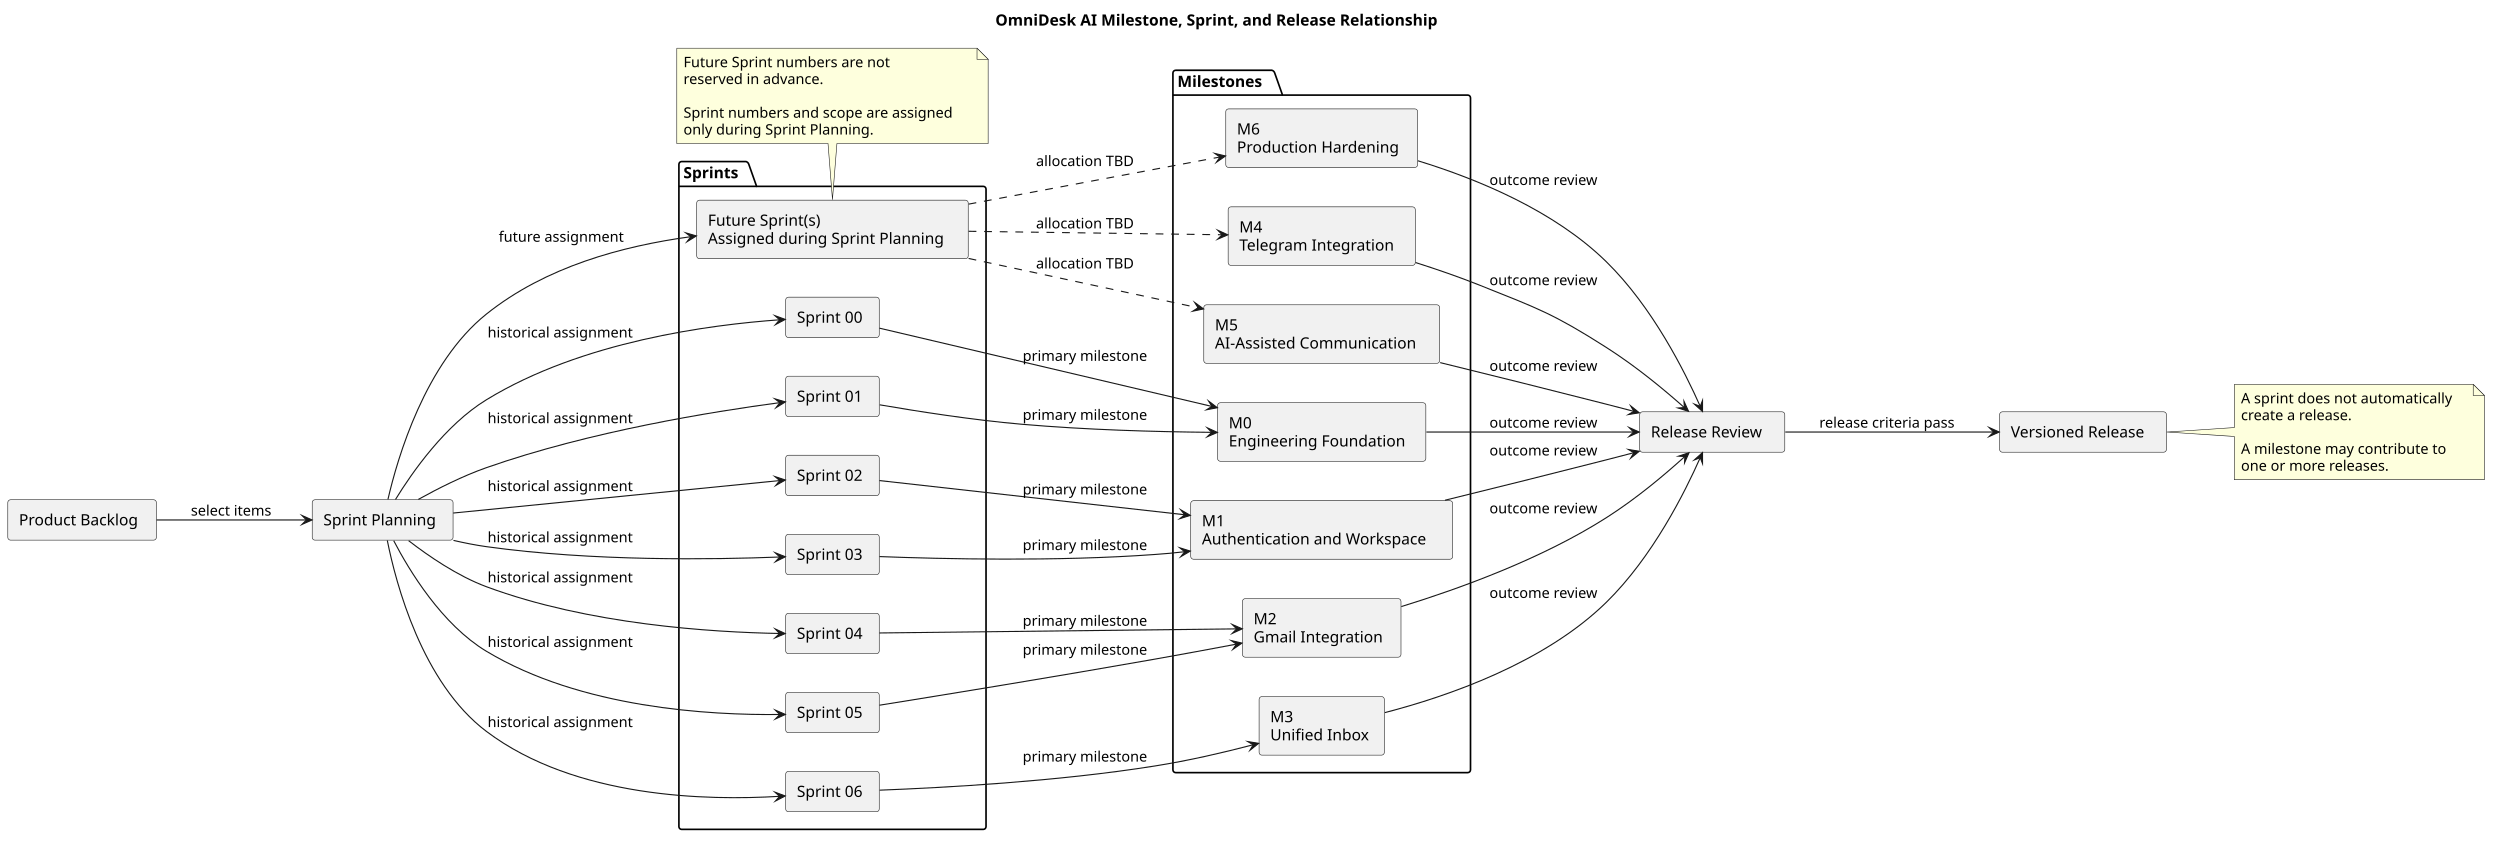
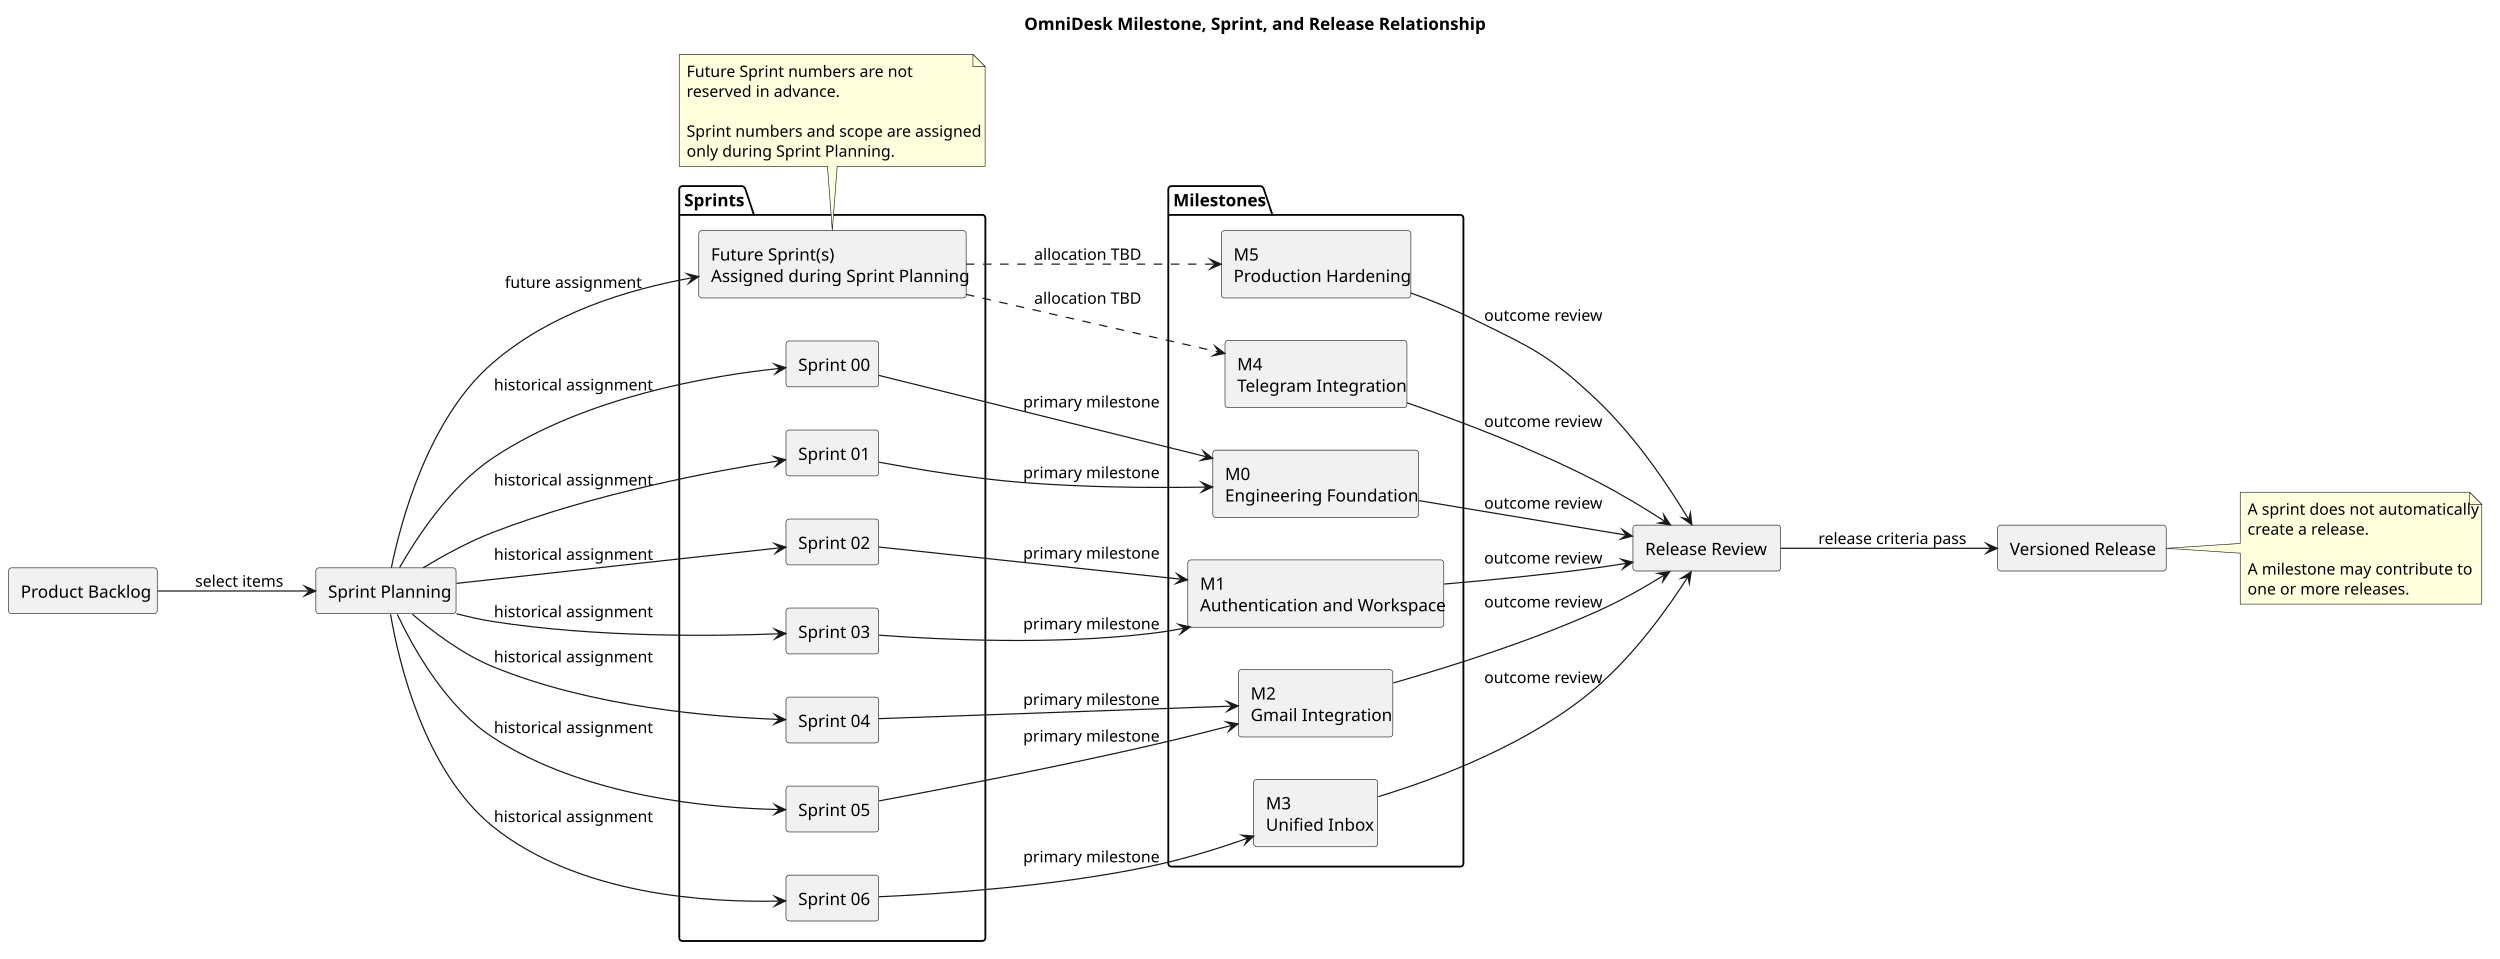
- <svg xmlns="http://www.w3.org/2000/svg" version="1.1" data-diagram-type="DESCRIPTION" style="width:2246px;height:760px;background:#FFFFFF;" width="2246px" height="760px" viewBox="0 0 2246 760" zoomAndPan="magnify" preserveAspectRatio="none" contentStyleType="text/css">
+ <svg xmlns="http://www.w3.org/2000/svg" version="1.1" data-diagram-type="DESCRIPTION" style="width:2050px;height:786px;background:#FFFFFF;" width="2050px" height="786px" viewBox="0 0 2050 786" zoomAndPan="magnify" preserveAspectRatio="none" contentStyleType="text/css">
  <defs />
  <g font-family="sans-serif" lengthAdjust="spacing">
    <g class="title" data-source-line="1">
-       <text x="894.204" y="22.995" fill="#000" font-size="14" textLength="451.534" font-weight="700">OmniDesk AI Milestone, Sprint, and Release Relationship</text>
+       <text x="839.863" y="24.533" fill="#000" font-size="14" textLength="363.31" font-weight="700">OmniDesk Milestone, Sprint, and Release Relationship</text>
    </g>
    <g class="cluster" data-qualified-name="Milestones" id="ent0003" data-source-line="9">
-       <path d="M1056.25,63.127 L1142.713,63.127 A3.75,3.75 0 0 1 1145.213,65.627 L1152.213,85.424 L1318.6,85.424 A2.5,2.5 0 0 1 1321.1,87.924 L1321.1,691.627 A2.5,2.5 0 0 1 1318.6,694.127 L1056.25,694.127 A2.5,2.5 0 0 1 1053.75,691.627 L1053.75,65.627 A2.5,2.5 0 0 1 1056.25,63.127" style="stroke:#000;stroke-width:1.5;" fill="none" />
-       <line x1="1053.75" y1="85.424" x2="1152.213" y2="85.424" style="stroke:#000;stroke-width:1.5;" />
-       <text x="1057.75" y="78.122" fill="#000" font-size="14" textLength="85.463" font-weight="700">Milestones</text>
-     </g>
-     <g class="cluster" data-qualified-name="Sprints" id="ent0011" data-source-line="19">
-       <path d="M612.43,145.127 L670.23,145.127 A3.75,3.75 0 0 1 672.73,147.627 L679.73,167.424 L883.35,167.424 A2.5,2.5 0 0 1 885.85,169.924 L885.85,742.627 A2.5,2.5 0 0 1 883.35,745.127 L612.43,745.127 A2.5,2.5 0 0 1 609.93,742.627 L609.93,147.627 A2.5,2.5 0 0 1 612.43,145.127" style="stroke:#000;stroke-width:1.5;" fill="none" />
-       <line x1="609.93" y1="167.424" x2="679.73" y2="167.424" style="stroke:#000;stroke-width:1.5;" />
-       <text x="613.93" y="160.122" fill="#000" font-size="14" textLength="56.8" font-weight="700">Sprints</text>
+       <path d="M960.5,152.609 L1033.852,152.609 A3.75,3.75 0 0 1 1036.352,155.109 L1043.352,176.219 L1197.5,176.219 A2.5,2.5 0 0 1 1200,178.719 L1200,708.109 A2.5,2.5 0 0 1 1197.5,710.609 L960.5,710.609 A2.5,2.5 0 0 1 958,708.109 L958,155.109 A2.5,2.5 0 0 1 960.5,152.609" style="stroke:#000;stroke-width:1.5;" fill="none" />
+       <line x1="958" y1="176.219" x2="1043.352" y2="176.219" style="stroke:#000;stroke-width:1.5;" />
+       <text x="962" y="169.143" fill="#000" font-size="14" textLength="72.352" font-weight="700">Milestones</text>
+     </g>
+     <g class="cluster" data-qualified-name="Sprints" id="ent0010" data-source-line="18">
+       <path d="M559.5,152.609 L608.728,152.609 A3.75,3.75 0 0 1 611.228,155.109 L618.228,176.219 L805.5,176.219 A2.5,2.5 0 0 1 808,178.719 L808,769.109 A2.5,2.5 0 0 1 805.5,771.609 L559.5,771.609 A2.5,2.5 0 0 1 557,769.109 L557,155.109 A2.5,2.5 0 0 1 559.5,152.609" style="stroke:#000;stroke-width:1.5;" fill="none" />
+       <line x1="557" y1="176.219" x2="618.228" y2="176.219" style="stroke:#000;stroke-width:1.5;" />
+       <text x="561" y="169.143" fill="#000" font-size="14" textLength="48.228" font-weight="700">Sprints</text>
    </g>
    <g class="entity" data-qualified-name="Milestones.M0" id="ent0004" data-source-line="10">
-       <rect x="1093.88" y="361.827" width="187.098" height="52.594" fill="#F1F1F1" style="stroke:#181818;stroke-width:0.5;" rx="2.5" ry="2.5" />
-       <text x="1103.88" y="384.822" fill="#000" font-size="14" textLength="20.986">M0</text>
-       <text x="1103.88" y="401.119" fill="#000" font-size="14" textLength="167.098">Engineering Foundation</text>
+       <rect x="994.5" y="369.109" width="168.668" height="55.219" fill="#F1F1F1" style="stroke:#181818;stroke-width:0.5;" rx="2.5" ry="2.5" />
+       <text x="1004.5" y="393.643" fill="#000" font-size="14" textLength="19.448">M0</text>
+       <text x="1004.5" y="411.252" fill="#000" font-size="14" textLength="148.668">Engineering Foundation</text>
    </g>
    <g class="entity" data-qualified-name="Milestones.M1" id="ent0005" data-source-line="11">
-       <rect x="1069.75" y="449.827" width="235.353" height="52.594" fill="#F1F1F1" style="stroke:#181818;stroke-width:0.5;" rx="2.5" ry="2.5" />
-       <text x="1079.75" y="472.822" fill="#000" font-size="14" textLength="20.986">M1</text>
-       <text x="1079.75" y="489.119" fill="#000" font-size="14" textLength="215.353">Authentication and Workspace</text>
+       <rect x="974" y="459.109" width="209.889" height="55.219" fill="#F1F1F1" style="stroke:#181818;stroke-width:0.5;" rx="2.5" ry="2.5" />
+       <text x="984" y="483.643" fill="#000" font-size="14" textLength="19.448">M1</text>
+       <text x="984" y="501.252" fill="#000" font-size="14" textLength="189.889">Authentication and Workspace</text>
    </g>
    <g class="entity" data-qualified-name="Milestones.M2" id="ent0006" data-source-line="12">
-       <rect x="1116.21" y="537.827" width="142.438" height="52.594" fill="#F1F1F1" style="stroke:#181818;stroke-width:0.5;" rx="2.5" ry="2.5" />
-       <text x="1126.21" y="560.822" fill="#000" font-size="14" textLength="20.986">M2</text>
-       <text x="1126.21" y="577.119" fill="#000" font-size="14" textLength="122.438">Gmail Integration</text>
+       <rect x="1015.5" y="549.109" width="126.606" height="55.219" fill="#F1F1F1" style="stroke:#181818;stroke-width:0.5;" rx="2.5" ry="2.5" />
+       <text x="1025.5" y="573.643" fill="#000" font-size="14" textLength="19.448">M2</text>
+       <text x="1025.5" y="591.252" fill="#000" font-size="14" textLength="106.606">Gmail Integration</text>
    </g>
    <g class="entity" data-qualified-name="Milestones.M3" id="ent0007" data-source-line="13">
-       <rect x="1131.17" y="625.827" width="112.518" height="52.594" fill="#F1F1F1" style="stroke:#181818;stroke-width:0.5;" rx="2.5" ry="2.5" />
-       <text x="1141.17" y="648.822" fill="#000" font-size="14" textLength="20.986">M3</text>
-       <text x="1141.17" y="665.119" fill="#000" font-size="14" textLength="92.518">Unified Inbox</text>
+       <rect x="1028" y="639.109" width="101.717" height="55.219" fill="#F1F1F1" style="stroke:#181818;stroke-width:0.5;" rx="2.5" ry="2.5" />
+       <text x="1038" y="663.643" fill="#000" font-size="14" textLength="19.448">M3</text>
+       <text x="1038" y="681.252" fill="#000" font-size="14" textLength="81.717">Unified Inbox</text>
    </g>
    <g class="entity" data-qualified-name="Milestones.M4" id="ent0008" data-source-line="14">
-       <rect x="1103.37" y="185.827" width="168.121" height="52.594" fill="#F1F1F1" style="stroke:#181818;stroke-width:0.5;" rx="2.5" ry="2.5" />
-       <text x="1113.37" y="208.822" fill="#000" font-size="14" textLength="20.986">M4</text>
-       <text x="1113.37" y="225.119" fill="#000" font-size="14" textLength="148.121">Telegram Integration</text>
+       <rect x="1004.5" y="279.109" width="149.179" height="55.219" fill="#F1F1F1" style="stroke:#181818;stroke-width:0.5;" rx="2.5" ry="2.5" />
+       <text x="1014.5" y="303.643" fill="#000" font-size="14" textLength="19.448">M4</text>
+       <text x="1014.5" y="321.252" fill="#000" font-size="14" textLength="129.179">Telegram Integration</text>
    </g>
    <g class="entity" data-qualified-name="Milestones.M5" id="ent0009" data-source-line="15">
-       <rect x="1081.48" y="273.827" width="211.892" height="52.594" fill="#F1F1F1" style="stroke:#181818;stroke-width:0.5;" rx="2.5" ry="2.5" />
-       <text x="1091.48" y="296.822" fill="#000" font-size="14" textLength="20.986">M5</text>
-       <text x="1091.48" y="313.119" fill="#000" font-size="14" textLength="191.892">AI-Assisted Communication</text>
-     </g>
-     <g class="entity" data-qualified-name="Milestones.M6" id="ent0010" data-source-line="16">
-       <rect x="1101.24" y="97.827" width="172.373" height="52.594" fill="#F1F1F1" style="stroke:#181818;stroke-width:0.5;" rx="2.5" ry="2.5" />
-       <text x="1111.24" y="120.822" fill="#000" font-size="14" textLength="20.986">M6</text>
-       <text x="1111.24" y="137.119" fill="#000" font-size="14" textLength="152.373">Production Hardening</text>
-     </g>
-     <g class="entity" data-qualified-name="Sprints.S00" id="ent0012" data-source-line="20">
-       <rect x="705.87" y="266.977" width="84.046" height="36.297" fill="#F1F1F1" style="stroke:#181818;stroke-width:0.5;" rx="2.5" ry="2.5" />
-       <text x="715.87" y="289.972" fill="#000" font-size="14" textLength="64.046">Sprint 00</text>
-     </g>
-     <g class="entity" data-qualified-name="Sprints.S01" id="ent0013" data-source-line="21">
-       <rect x="705.87" y="337.977" width="84.046" height="36.297" fill="#F1F1F1" style="stroke:#181818;stroke-width:0.5;" rx="2.5" ry="2.5" />
-       <text x="715.87" y="360.972" fill="#000" font-size="14" textLength="64.046">Sprint 01</text>
-     </g>
-     <g class="entity" data-qualified-name="Sprints.S02" id="ent0014" data-source-line="22">
-       <rect x="705.87" y="408.977" width="84.046" height="36.297" fill="#F1F1F1" style="stroke:#181818;stroke-width:0.5;" rx="2.5" ry="2.5" />
-       <text x="715.87" y="431.972" fill="#000" font-size="14" textLength="64.046">Sprint 02</text>
-     </g>
-     <g class="entity" data-qualified-name="Sprints.S03" id="ent0015" data-source-line="23">
-       <rect x="705.87" y="479.977" width="84.046" height="36.297" fill="#F1F1F1" style="stroke:#181818;stroke-width:0.5;" rx="2.5" ry="2.5" />
-       <text x="715.87" y="502.972" fill="#000" font-size="14" textLength="64.046">Sprint 03</text>
-     </g>
-     <g class="entity" data-qualified-name="Sprints.S04" id="ent0016" data-source-line="24">
-       <rect x="705.87" y="550.977" width="84.046" height="36.297" fill="#F1F1F1" style="stroke:#181818;stroke-width:0.5;" rx="2.5" ry="2.5" />
-       <text x="715.87" y="573.972" fill="#000" font-size="14" textLength="64.046">Sprint 04</text>
-     </g>
-     <g class="entity" data-qualified-name="Sprints.S05" id="ent0017" data-source-line="25">
-       <rect x="705.87" y="621.977" width="84.046" height="36.297" fill="#F1F1F1" style="stroke:#181818;stroke-width:0.5;" rx="2.5" ry="2.5" />
-       <text x="715.87" y="644.972" fill="#000" font-size="14" textLength="64.046">Sprint 05</text>
-     </g>
-     <g class="entity" data-qualified-name="Sprints.S06" id="ent0018" data-source-line="26">
-       <rect x="705.87" y="692.977" width="84.046" height="36.297" fill="#F1F1F1" style="stroke:#181818;stroke-width:0.5;" rx="2.5" ry="2.5" />
-       <text x="715.87" y="715.972" fill="#000" font-size="14" textLength="64.046">Sprint 06</text>
-     </g>
-     <g class="entity" data-qualified-name="Sprints.SF" id="ent0019" data-source-line="27">
-       <rect x="625.93" y="179.827" width="243.918" height="52.594" fill="#F1F1F1" style="stroke:#181818;stroke-width:0.5;" rx="2.5" ry="2.5" />
-       <text x="635.93" y="202.822" fill="#000" font-size="14" textLength="110.106">Future Sprint(s)</text>
-       <text x="635.93" y="219.119" fill="#000" font-size="14" textLength="223.918">Assigned during Sprint Planning</text>
+       <rect x="1001.5" y="189.109" width="155.42" height="55.219" fill="#F1F1F1" style="stroke:#181818;stroke-width:0.5;" rx="2.5" ry="2.5" />
+       <text x="1011.5" y="213.643" fill="#000" font-size="14" textLength="19.448">M5</text>
+       <text x="1011.5" y="231.252" fill="#000" font-size="14" textLength="135.42">Production Hardening</text>
+     </g>
+     <g class="entity" data-qualified-name="Sprints.S00" id="ent0011" data-source-line="19">
+       <rect x="644.5" y="279.609" width="76.034" height="37.609" fill="#F1F1F1" style="stroke:#181818;stroke-width:0.5;" rx="2.5" ry="2.5" />
+       <text x="654.5" y="304.143" fill="#000" font-size="14" textLength="56.034">Sprint 00</text>
+     </g>
+     <g class="entity" data-qualified-name="Sprints.S01" id="ent0012" data-source-line="20">
+       <rect x="644.5" y="352.609" width="76.034" height="37.609" fill="#F1F1F1" style="stroke:#181818;stroke-width:0.5;" rx="2.5" ry="2.5" />
+       <text x="654.5" y="377.143" fill="#000" font-size="14" textLength="56.034">Sprint 01</text>
+     </g>
+     <g class="entity" data-qualified-name="Sprints.S02" id="ent0013" data-source-line="21">
+       <rect x="644.5" y="425.609" width="76.034" height="37.609" fill="#F1F1F1" style="stroke:#181818;stroke-width:0.5;" rx="2.5" ry="2.5" />
+       <text x="654.5" y="450.143" fill="#000" font-size="14" textLength="56.034">Sprint 02</text>
+     </g>
+     <g class="entity" data-qualified-name="Sprints.S03" id="ent0014" data-source-line="22">
+       <rect x="644.5" y="498.609" width="76.034" height="37.609" fill="#F1F1F1" style="stroke:#181818;stroke-width:0.5;" rx="2.5" ry="2.5" />
+       <text x="654.5" y="523.143" fill="#000" font-size="14" textLength="56.034">Sprint 03</text>
+     </g>
+     <g class="entity" data-qualified-name="Sprints.S04" id="ent0015" data-source-line="23">
+       <rect x="644.5" y="571.609" width="76.034" height="37.609" fill="#F1F1F1" style="stroke:#181818;stroke-width:0.5;" rx="2.5" ry="2.5" />
+       <text x="654.5" y="596.143" fill="#000" font-size="14" textLength="56.034">Sprint 04</text>
+     </g>
+     <g class="entity" data-qualified-name="Sprints.S05" id="ent0016" data-source-line="24">
+       <rect x="644.5" y="644.609" width="76.034" height="37.609" fill="#F1F1F1" style="stroke:#181818;stroke-width:0.5;" rx="2.5" ry="2.5" />
+       <text x="654.5" y="669.143" fill="#000" font-size="14" textLength="56.034">Sprint 05</text>
+     </g>
+     <g class="entity" data-qualified-name="Sprints.S06" id="ent0017" data-source-line="25">
+       <rect x="644.5" y="717.609" width="76.034" height="37.609" fill="#F1F1F1" style="stroke:#181818;stroke-width:0.5;" rx="2.5" ry="2.5" />
+       <text x="654.5" y="742.143" fill="#000" font-size="14" textLength="56.034">Sprint 06</text>
+     </g>
+     <g class="entity" data-qualified-name="Sprints.SF" id="ent0018" data-source-line="26">
+       <rect x="573" y="189.109" width="219.24" height="55.219" fill="#F1F1F1" style="stroke:#181818;stroke-width:0.5;" rx="2.5" ry="2.5" />
+       <text x="583" y="213.643" fill="#000" font-size="14" textLength="97.248">Future Sprint(s)</text>
+       <text x="583" y="231.252" fill="#000" font-size="14" textLength="199.24">Assigned during Sprint Planning</text>
    </g>
    <g class="entity" data-qualified-name="Backlog" id="ent0001" data-source-line="6">
-       <rect x="7" y="448.977" width="133.49" height="36.297" fill="#F1F1F1" style="stroke:#181818;stroke-width:0.5;" rx="2.5" ry="2.5" />
-       <text x="17" y="471.972" fill="#000" font-size="14" textLength="113.49">Product Backlog</text>
+       <rect x="7" y="465.609" width="121.944" height="37.609" fill="#F1F1F1" style="stroke:#181818;stroke-width:0.5;" rx="2.5" ry="2.5" />
+       <text x="17" y="490.143" fill="#000" font-size="14" textLength="101.944">Product Backlog</text>
    </g>
    <g class="entity" data-qualified-name="Planning" id="ent0002" data-source-line="7">
-       <rect x="280.49" y="448.977" width="126.538" height="36.297" fill="#F1F1F1" style="stroke:#181818;stroke-width:0.5;" rx="2.5" ry="2.5" />
-       <text x="290.49" y="471.972" fill="#000" font-size="14" textLength="106.538">Sprint Planning</text>
-     </g>
-     <g class="entity" data-qualified-name="Review" id="ent0020" data-source-line="30">
-       <rect x="1473.1" y="369.977" width="130.359" height="36.297" fill="#F1F1F1" style="stroke:#181818;stroke-width:0.5;" rx="2.5" ry="2.5" />
-       <text x="1483.1" y="392.972" fill="#000" font-size="14" textLength="110.359">Release Review</text>
-     </g>
-     <g class="entity" data-qualified-name="Release" id="ent0021" data-source-line="31">
-       <rect x="1796.46" y="369.977" width="149.849" height="36.297" fill="#F1F1F1" style="stroke:#181818;stroke-width:0.5;" rx="2.5" ry="2.5" />
-       <text x="1806.46" y="392.972" fill="#000" font-size="14" textLength="129.849">Versioned Release</text>
-     </g>
-     <g class="entity" data-qualified-name="GMN49" id="ent0050" data-source-line="67">
-       <path d="M608.03,43.297 L608.03,128.961 A0,0 0 0 0 608.03,128.961 L743.89,128.961 L747.89,179.407 L751.89,128.961 L887.754,128.961 A0,0 0 0 0 887.754,128.961 L887.754,53.297 L877.754,43.297 L608.03,43.297 A0,0 0 0 0 608.03,43.297" style="stroke:#181818;stroke-width:0.5;" fill="#FEFFDD" />
-       <path d="M877.754,43.297 L877.754,53.297 L887.754,53.297 L877.754,43.297" style="stroke:#181818;stroke-width:0.5;" fill="#FEFFDD" />
-       <text x="614.03" y="60.364" fill="#000" font-size="13" textLength="197.831">Future Sprint numbers are not</text>
-       <text x="614.03" y="75.497" fill="#000" font-size="13" textLength="136.913">reserved in advance.</text>
-       <text x="614.03" y="90.629" fill="#000" font-size="13"> </text>
-       <text x="614.03" y="105.762" fill="#000" font-size="13" textLength="258.724">Sprint numbers and scope are assigned</text>
-       <text x="614.03" y="120.895" fill="#000" font-size="13" textLength="180.762">only during Sprint Planning.</text>
-     </g>
-     <g class="entity" data-qualified-name="GMN52" id="ent0053" data-source-line="75">
-       <path d="M2007.31,345.297 L2007.31,384.127 L1946.6,388.127 L2007.31,392.127 L2007.31,430.961 A0,0 0 0 0 2007.31,430.961 L2231.943,430.961 A0,0 0 0 0 2231.943,430.961 L2231.943,355.297 L2221.943,345.297 L2007.31,345.297 A0,0 0 0 0 2007.31,345.297" style="stroke:#181818;stroke-width:0.5;" fill="#FEFFDD" />
-       <path d="M2221.943,345.297 L2221.943,355.297 L2231.943,355.297 L2221.943,345.297" style="stroke:#181818;stroke-width:0.5;" fill="#FEFFDD" />
-       <text x="2013.31" y="362.364" fill="#000" font-size="13" textLength="203.633">A sprint does not automatically</text>
-       <text x="2013.31" y="377.497" fill="#000" font-size="13" textLength="109.605">create a release.</text>
-       <text x="2013.31" y="392.629" fill="#000" font-size="13"> </text>
-       <text x="2013.31" y="407.762" fill="#000" font-size="13" textLength="197.723">A milestone may contribute to</text>
-       <text x="2013.31" y="422.895" fill="#000" font-size="13" textLength="142.441">one or more releases.</text>
-     </g>
-     <g class="link" data-entity-1="ent0001" data-entity-2="ent0002" id="lnk22" data-source-line="33" data-link-type="dependency">
-       <path d="M140.65,467.127 C183.28,467.127 233.42,467.127 275.33,467.127" style="stroke:#181818;stroke-width:1;" fill="none" id="Backlog-to-Planning" />
-       <polygon points="280.33,467.127,271.33,463.127,275.33,467.127,271.33,471.127,280.33,467.127" fill="#181818" style="stroke:#181818;stroke-width:1;stroke-linejoin:miter;stroke-miterlimit:10;" />
-       <text x="171.49" y="463.194" fill="#000" font-size="13" textLength="78.901">select items</text>
+       <rect x="259" y="465.609" width="114.951" height="37.609" fill="#F1F1F1" style="stroke:#181818;stroke-width:0.5;" rx="2.5" ry="2.5" />
+       <text x="269" y="490.143" fill="#000" font-size="14" textLength="94.951">Sprint Planning</text>
+     </g>
+     <g class="entity" data-qualified-name="Review" id="ent0019" data-source-line="29">
+       <rect x="1339" y="430.609" width="121.158" height="37.609" fill="#F1F1F1" style="stroke:#181818;stroke-width:0.5;" rx="2.5" ry="2.5" />
+       <text x="1349" y="455.143" fill="#000" font-size="14" textLength="101.158">Release Review</text>
+     </g>
+     <g class="entity" data-qualified-name="Release" id="ent0020" data-source-line="30">
+       <rect x="1638" y="430.609" width="138.296" height="37.609" fill="#F1F1F1" style="stroke:#181818;stroke-width:0.5;" rx="2.5" ry="2.5" />
+       <text x="1648" y="455.143" fill="#000" font-size="14" textLength="118.296">Versioned Release</text>
+     </g>
+     <g class="entity" data-qualified-name="GMN46" id="ent0047" data-source-line="64">
+       <path d="M557,44.609 L557,136.367 A0,0 0 0 0 557,136.367 L678.5,136.367 L682.5,189.049 L686.5,136.367 L807.804,136.367 A0,0 0 0 0 807.804,136.367 L807.804,54.609 L797.804,44.609 L557,44.609 A0,0 0 0 0 557,44.609" style="stroke:#181818;stroke-width:0.5;" fill="#FEFFDD" />
+       <path d="M797.804,44.609 L797.804,54.609 L807.804,54.609 L797.804,44.609" style="stroke:#181818;stroke-width:0.5;" fill="#FEFFDD" />
+       <text x="563" y="63.104" fill="#000" font-size="13" textLength="173.418">Future Sprint numbers are not</text>
+       <text x="563" y="79.456" fill="#000" font-size="13" textLength="120.682">reserved in advance.</text>
+       <text x="563" y="95.808" fill="#000" font-size="13"> </text>
+       <text x="563" y="112.159" fill="#000" font-size="13" textLength="229.804">Sprint numbers and scope are assigned</text>
+       <text x="563" y="128.511" fill="#000" font-size="13" textLength="158.99">only during Sprint Planning.</text>
+     </g>
+     <g class="entity" data-qualified-name="GMN49" id="ent0050" data-source-line="72">
+       <path d="M1837,403.609 L1837,445.609 L1776.11,449.609 L1837,453.609 L1837,495.367 A0,0 0 0 0 1837,495.367 L2035.036,495.367 A0,0 0 0 0 2035.036,495.367 L2035.036,413.609 L2025.036,403.609 L1837,403.609 A0,0 0 0 0 1837,403.609" style="stroke:#181818;stroke-width:0.5;" fill="#FEFFDD" />
+       <path d="M2025.036,403.609 L2025.036,413.609 L2035.036,413.609 L2025.036,403.609" style="stroke:#181818;stroke-width:0.5;" fill="#FEFFDD" />
+       <text x="1843" y="422.104" fill="#000" font-size="13" textLength="177.036">A sprint does not automatically</text>
+       <text x="1843" y="438.456" fill="#000" font-size="13" textLength="96.833">create a release.</text>
+       <text x="1843" y="454.808" fill="#000" font-size="13"> </text>
+       <text x="1843" y="471.159" fill="#000" font-size="13" textLength="171.247">A milestone may contribute to</text>
+       <text x="1843" y="487.511" fill="#000" font-size="13" textLength="126.452">one or more releases.</text>
+     </g>
+     <g class="link" data-entity-1="ent0001" data-entity-2="ent0002" id="lnk21" data-source-line="32" data-link-type="dependency">
+       <path d="M129.3,484.609 C168.78,484.609 215.04,484.609 253.78,484.609" style="stroke:#181818;stroke-width:1;" fill="none" id="Backlog-to-Planning" />
+       <polygon points="258.78,484.609,249.78,480.609,253.78,484.609,249.78,488.609,258.78,484.609" fill="#181818" style="stroke:#181818;stroke-width:1;stroke-linejoin:miter;stroke-miterlimit:10;" />
+       <text x="160" y="481.104" fill="#000" font-size="13" textLength="68.631">select items</text>
+     </g>
+     <g class="link" data-entity-1="ent0002" data-entity-2="ent0011" id="lnk22" data-source-line="34" data-link-type="dependency">
+       <path d="M327.67,465.399 C341.63,440.899 369.02,398.919 404,375.609 C479.72,325.149 583.068,308.048 639.358,302.068" style="stroke:#181818;stroke-width:1;" fill="none" id="Planning-to-S00" />
+       <polygon points="644.33,301.539,634.958,298.513,639.358,302.068,635.803,306.468,644.33,301.539" fill="#181818" style="stroke:#181818;stroke-width:1;stroke-linejoin:miter;stroke-miterlimit:10;" />
+       <text x="405" y="320.104" fill="#000" font-size="13" textLength="121.386">historical assignment</text>
    </g>
    <g class="link" data-entity-1="ent0002" data-entity-2="ent0012" id="lnk23" data-source-line="35" data-link-type="dependency">
-       <path d="M355.31,448.717 C370.28,424.337 400.01,381.777 437.03,359.127 C522.77,306.657 637.963,291.752 700.463,287.302" style="stroke:#181818;stroke-width:1;" fill="none" id="Planning-to-S00" />
-       <polygon points="705.45,286.947,696.189,283.596,700.463,287.302,696.757,291.576,705.45,286.947" fill="#181818" style="stroke:#181818;stroke-width:1;stroke-linejoin:miter;stroke-miterlimit:10;" />
-       <text x="438.03" y="303.194" fill="#000" font-size="13" textLength="139.103">historical assignment</text>
+       <path d="M346.93,465.599 C363.22,455.779 384.13,444.279 404,436.609 C486.86,404.629 585.011,386.318 639.231,377.768" style="stroke:#181818;stroke-width:1;" fill="none" id="Planning-to-S01" />
+       <polygon points="644.17,376.989,634.657,374.44,639.231,377.768,635.903,382.342,644.17,376.989" fill="#181818" style="stroke:#181818;stroke-width:1;stroke-linejoin:miter;stroke-miterlimit:10;" />
+       <text x="405" y="398.104" fill="#000" font-size="13" textLength="121.386">historical assignment</text>
    </g>
    <g class="link" data-entity-1="ent0002" data-entity-2="ent0013" id="lnk24" data-source-line="36" data-link-type="dependency">
-       <path d="M375.86,448.647 C393.33,438.947 415.82,427.567 437.03,420.127 C530.2,387.437 640.344,369.767 700.634,361.737" style="stroke:#181818;stroke-width:1;" fill="none" id="Planning-to-S01" />
-       <polygon points="705.59,361.077,696.141,358.3,700.634,361.737,697.197,366.23,705.59,361.077" fill="#181818" style="stroke:#181818;stroke-width:1;stroke-linejoin:miter;stroke-miterlimit:10;" />
-       <text x="438.03" y="380.194" fill="#000" font-size="13" textLength="139.103">historical assignment</text>
+       <path d="M374.38,478.359 C449.76,470.079 575.67,456.236 639.46,449.226" style="stroke:#181818;stroke-width:1;" fill="none" id="Planning-to-S02" />
+       <polygon points="644.43,448.679,635.047,445.686,639.46,449.226,635.921,453.639,644.43,448.679" fill="#181818" style="stroke:#181818;stroke-width:1;stroke-linejoin:miter;stroke-miterlimit:10;" />
+       <text x="405" y="459.104" fill="#000" font-size="13" textLength="121.386">historical assignment</text>
    </g>
    <g class="link" data-entity-1="ent0002" data-entity-2="ent0014" id="lnk25" data-source-line="37" data-link-type="dependency">
-       <path d="M407.15,460.917 C490.21,452.657 629.855,438.772 700.575,431.732" style="stroke:#181818;stroke-width:1;" fill="none" id="Planning-to-S02" />
-       <polygon points="705.55,431.237,696.198,428.148,700.575,431.732,696.99,436.109,705.55,431.237" fill="#181818" style="stroke:#181818;stroke-width:1;stroke-linejoin:miter;stroke-miterlimit:10;" />
-       <text x="438.03" y="441.194" fill="#000" font-size="13" textLength="139.103">historical assignment</text>
+       <path d="M374.27,503.219 C384.09,505.799 394.27,508.089 404,509.609 C489.24,522.939 585.954,521.731 639.424,519.681" style="stroke:#181818;stroke-width:1;" fill="none" id="Planning-to-S03" />
+       <polygon points="644.42,519.489,635.273,515.837,639.424,519.681,635.58,523.831,644.42,519.489" fill="#181818" style="stroke:#181818;stroke-width:1;stroke-linejoin:miter;stroke-miterlimit:10;" />
+       <text x="405" y="506.104" fill="#000" font-size="13" textLength="121.386">historical assignment</text>
    </g>
    <g class="link" data-entity-1="ent0002" data-entity-2="ent0015" id="lnk26" data-source-line="38" data-link-type="dependency">
-       <path d="M407.4,485.497 C417.24,487.777 427.36,489.777 437.03,491.127 C532.42,504.427 640.914,502.742 700.554,500.412" style="stroke:#181818;stroke-width:1;" fill="none" id="Planning-to-S03" />
-       <polygon points="705.55,500.217,696.401,496.571,700.554,500.412,696.713,504.565,705.55,500.217" fill="#181818" style="stroke:#181818;stroke-width:1;stroke-linejoin:miter;stroke-miterlimit:10;" />
-       <text x="438.03" y="487.194" fill="#000" font-size="13" textLength="139.103">historical assignment</text>
+       <path d="M338.21,503.729 C354.76,517.899 379.22,536.439 404,546.609 C485.22,579.959 584.423,587.982 639.133,589.922" style="stroke:#181818;stroke-width:1;" fill="none" id="Planning-to-S04" />
+       <polygon points="644.13,590.099,635.277,585.783,639.133,589.922,634.994,593.778,644.13,590.099" fill="#181818" style="stroke:#181818;stroke-width:1;stroke-linejoin:miter;stroke-miterlimit:10;" />
+       <text x="405" y="543.104" fill="#000" font-size="13" textLength="121.386">historical assignment</text>
    </g>
    <g class="link" data-entity-1="ent0002" data-entity-2="ent0016" id="lnk27" data-source-line="39" data-link-type="dependency">
-       <path d="M367.11,485.747 C384.9,499.517 411.06,517.477 437.03,527.127 C528.63,561.147 639.611,568.005 700.401,569.125" style="stroke:#181818;stroke-width:1;" fill="none" id="Planning-to-S04" />
-       <polygon points="705.4,569.217,696.475,565.052,700.401,569.125,696.328,573.05,705.4,569.217" fill="#181818" style="stroke:#181818;stroke-width:1;stroke-linejoin:miter;stroke-miterlimit:10;" />
-       <text x="438.03" y="523.194" fill="#000" font-size="13" textLength="139.103">historical assignment</text>
+       <path d="M325.82,503.829 C338.55,530.839 365.49,579.499 404,604.609 C479.09,653.579 582.671,662.633 639.171,663.833" style="stroke:#181818;stroke-width:1;" fill="none" id="Planning-to-S05" />
+       <polygon points="644.17,663.939,635.257,659.749,639.171,663.833,635.087,667.747,644.17,663.939" fill="#181818" style="stroke:#181818;stroke-width:1;stroke-linejoin:miter;stroke-miterlimit:10;" />
+       <text x="405" y="601.104" fill="#000" font-size="13" textLength="121.386">historical assignment</text>
    </g>
    <g class="link" data-entity-1="ent0002" data-entity-2="ent0017" id="lnk28" data-source-line="40" data-link-type="dependency">
-       <path d="M353.72,485.777 C367.59,512.467 396.91,561.007 437.03,585.127 C522.24,636.377 637.91,642.614 700.55,641.904" style="stroke:#181818;stroke-width:1;" fill="none" id="Planning-to-S05" />
-       <polygon points="705.55,641.847,696.505,637.949,700.55,641.904,696.596,645.949,705.55,641.847" fill="#181818" style="stroke:#181818;stroke-width:1;stroke-linejoin:miter;stroke-miterlimit:10;" />
-       <text x="438.03" y="581.194" fill="#000" font-size="13" textLength="139.103">historical assignment</text>
+       <path d="M320.25,503.689 C326.95,542.819 347.87,632.269 404,677.609 C474.31,734.399 581.401,740.204 639.251,738.874" style="stroke:#181818;stroke-width:1;" fill="none" id="Planning-to-S06" />
+       <polygon points="644.25,738.759,635.16,734.967,639.251,738.874,635.344,742.965,644.25,738.759" fill="#181818" style="stroke:#181818;stroke-width:1;stroke-linejoin:miter;stroke-miterlimit:10;" />
+       <text x="405" y="674.104" fill="#000" font-size="13" textLength="121.386">historical assignment</text>
    </g>
    <g class="link" data-entity-1="ent0002" data-entity-2="ent0018" id="lnk29" data-source-line="41" data-link-type="dependency">
-       <path d="M347.95,485.527 C355.67,524.127 379.18,613.547 437.03,657.127 C516.95,717.337 636.239,719.321 700.419,715.411" style="stroke:#181818;stroke-width:1;" fill="none" id="Planning-to-S06" />
-       <polygon points="705.41,715.107,696.183,711.662,700.419,715.411,696.67,719.647,705.41,715.107" fill="#181818" style="stroke:#181818;stroke-width:1;stroke-linejoin:miter;stroke-miterlimit:10;" />
-       <text x="438.03" y="653.194" fill="#000" font-size="13" textLength="139.103">historical assignment</text>
-     </g>
-     <g class="link" data-entity-1="ent0002" data-entity-2="ent0019" id="lnk30" data-source-line="42" data-link-type="dependency">
-       <path d="M348.53,448.637 C357.18,411.157 382.08,326.047 437.03,282.127 C490.14,239.677 558.606,221.136 620.646,212.636" style="stroke:#181818;stroke-width:1;" fill="none" id="Planning-to-SF" />
-       <polygon points="625.6,211.957,616.14,209.216,620.646,212.636,617.226,217.142,625.6,211.957" fill="#181818" style="stroke:#181818;stroke-width:1;stroke-linejoin:miter;stroke-miterlimit:10;" />
-       <text x="448.03" y="217.194" fill="#000" font-size="13" textLength="119.241">future assignment</text>
+       <path d="M320.89,465.569 C328.62,427.799 351.14,343.119 404,297.609 C450.88,257.249 512.021,237.874 567.931,227.704" style="stroke:#181818;stroke-width:1;" fill="none" id="Planning-to-SF" />
+       <polygon points="572.85,226.809,563.279,224.485,567.931,227.704,564.711,232.355,572.85,226.809" fill="#181818" style="stroke:#181818;stroke-width:1;stroke-linejoin:miter;stroke-miterlimit:10;" />
+       <text x="414" y="236.104" fill="#000" font-size="13" textLength="103.333">future assignment</text>
+     </g>
+     <g class="link" data-entity-1="ent0011" data-entity-2="ent0004" id="lnk30" data-source-line="43" data-link-type="dependency">
+       <path d="M720.61,307.829 C782.86,323.289 904.907,353.614 989.507,374.624" style="stroke:#181818;stroke-width:1;" fill="none" id="S00-to-M0" />
+       <polygon points="994.36,375.829,986.589,369.778,989.507,374.624,984.661,377.542,994.36,375.829" fill="#181818" style="stroke:#181818;stroke-width:1;stroke-linejoin:miter;stroke-miterlimit:10;" />
+       <text x="839" y="334.104" fill="#000" font-size="13" textLength="102.584">primary milestone</text>
    </g>
    <g class="link" data-entity-1="ent0012" data-entity-2="ent0004" id="lnk31" data-source-line="44" data-link-type="dependency">
-       <path d="M790.05,294.817 C859.08,311.067 994.963,343.051 1088.793,365.141" style="stroke:#181818;stroke-width:1;" fill="none" id="S00-to-M0" />
-       <polygon points="1093.66,366.287,1085.816,360.331,1088.793,365.141,1083.983,368.118,1093.66,366.287" fill="#181818" style="stroke:#181818;stroke-width:1;stroke-linejoin:miter;stroke-miterlimit:10;" />
-       <text x="918.75" y="324.194" fill="#000" font-size="13" textLength="118.955">primary milestone</text>
-     </g>
-     <g class="link" data-entity-1="ent0013" data-entity-2="ent0004" id="lnk32" data-source-line="45" data-link-type="dependency">
-       <path d="M790.36,363.697 C824.44,369.577 874.06,377.337 917.75,381.127 C976.09,386.187 1036.8,387.919 1088.64,388.419" style="stroke:#181818;stroke-width:1;" fill="none" id="S01-to-M0" />
-       <polygon points="1093.64,388.467,1084.679,384.38,1088.64,388.419,1084.602,392.38,1093.64,388.467" fill="#181818" style="stroke:#181818;stroke-width:1;stroke-linejoin:miter;stroke-miterlimit:10;" />
-       <text x="918.75" y="377.194" fill="#000" font-size="13" textLength="118.955">primary milestone</text>
+       <path d="M720.78,379.009 C751.96,384.809 797.68,392.409 838,395.609 C889.82,399.719 943.121,400.138 989.291,399.408" style="stroke:#181818;stroke-width:1;" fill="none" id="S01-to-M0" />
+       <polygon points="994.29,399.329,985.228,395.472,989.291,399.408,985.354,403.471,994.29,399.329" fill="#181818" style="stroke:#181818;stroke-width:1;stroke-linejoin:miter;stroke-miterlimit:10;" />
+       <text x="839" y="392.104" fill="#000" font-size="13" textLength="102.584">primary milestone</text>
+     </g>
+     <g class="link" data-entity-1="ent0013" data-entity-2="ent0005" id="lnk32" data-source-line="45" data-link-type="dependency">
+       <path d="M720.61,448.559 C777.96,454.669 885.238,466.09 968.708,474.97" style="stroke:#181818;stroke-width:1;" fill="none" id="S02-to-M1" />
+       <polygon points="973.68,475.499,965.154,470.57,968.708,474.97,964.307,478.525,973.68,475.499" fill="#181818" style="stroke:#181818;stroke-width:1;stroke-linejoin:miter;stroke-miterlimit:10;" />
+       <text x="839" y="458.104" fill="#000" font-size="13" textLength="102.584">primary milestone</text>
    </g>
    <g class="link" data-entity-1="ent0014" data-entity-2="ent0005" id="lnk33" data-source-line="46" data-link-type="dependency">
-       <path d="M790.05,431.737 C853.34,438.827 971.941,452.11 1064.361,462.46" style="stroke:#181818;stroke-width:1;" fill="none" id="S02-to-M1" />
-       <polygon points="1069.33,463.017,1060.831,458.04,1064.361,462.46,1059.941,465.99,1069.33,463.017" fill="#181818" style="stroke:#181818;stroke-width:1;stroke-linejoin:miter;stroke-miterlimit:10;" />
-       <text x="918.75" y="444.194" fill="#000" font-size="13" textLength="118.955">primary milestone</text>
-     </g>
-     <g class="link" data-entity-1="ent0015" data-entity-2="ent0005" id="lnk34" data-source-line="47" data-link-type="dependency">
-       <path d="M790.1,500.027 C846.2,502.177 949.73,504.607 1037.75,498.127 C1048.03,497.367 1053.713,496.901 1064.363,495.671" style="stroke:#181818;stroke-width:1;" fill="none" id="S03-to-M1" />
-       <polygon points="1069.33,495.097,1059.931,492.156,1064.363,495.671,1060.848,500.103,1069.33,495.097" fill="#181818" style="stroke:#181818;stroke-width:1;stroke-linejoin:miter;stroke-miterlimit:10;" />
-       <text x="918.75" y="494.194" fill="#000" font-size="13" textLength="118.955">primary milestone</text>
+       <path d="M720.91,520.849 C771.33,524.549 863.79,528.959 942,519.609 C953.1,518.279 959.695,517.338 971.095,515.088" style="stroke:#181818;stroke-width:1;" fill="none" id="S03-to-M1" />
+       <polygon points="976,514.119,966.396,511.938,971.095,515.088,967.945,519.786,976,514.119" fill="#181818" style="stroke:#181818;stroke-width:1;stroke-linejoin:miter;stroke-miterlimit:10;" />
+       <text x="839" y="516.104" fill="#000" font-size="13" textLength="102.584">primary milestone</text>
+     </g>
+     <g class="link" data-entity-1="ent0015" data-entity-2="ent0006" id="lnk34" data-source-line="47" data-link-type="dependency">
+       <path d="M720.61,589.289 C788.23,586.889 927.143,581.967 1010.243,579.017" style="stroke:#181818;stroke-width:1;" fill="none" id="S04-to-M2" />
+       <polygon points="1015.24,578.839,1006.104,575.161,1010.243,579.017,1006.388,583.156,1015.24,578.839" fill="#181818" style="stroke:#181818;stroke-width:1;stroke-linejoin:miter;stroke-miterlimit:10;" />
+       <text x="839" y="578.104" fill="#000" font-size="13" textLength="102.584">primary milestone</text>
    </g>
    <g class="link" data-entity-1="ent0016" data-entity-2="ent0006" id="lnk35" data-source-line="48" data-link-type="dependency">
-       <path d="M790.05,568.657 C864.83,567.807 1018.75,566.044 1111.04,564.984" style="stroke:#181818;stroke-width:1;" fill="none" id="S04-to-M2" />
-       <polygon points="1116.04,564.927,1106.995,561.031,1111.04,564.984,1107.087,569.03,1116.04,564.927" fill="#181818" style="stroke:#181818;stroke-width:1;stroke-linejoin:miter;stroke-miterlimit:10;" />
-       <text x="918.75" y="562.194" fill="#000" font-size="13" textLength="118.955">primary milestone</text>
-     </g>
-     <g class="link" data-entity-1="ent0017" data-entity-2="ent0006" id="lnk36" data-source-line="49" data-link-type="dependency">
-       <path d="M790.08,633.567 C846.16,624.577 949.65,607.737 1037.75,592.127 C1063.23,587.617 1086.197,583.357 1110.857,578.687" style="stroke:#181818;stroke-width:1;" fill="none" id="S05-to-M2" />
-       <polygon points="1115.77,577.757,1106.183,575.501,1110.857,578.687,1107.671,583.362,1115.77,577.757" fill="#181818" style="stroke:#181818;stroke-width:1;stroke-linejoin:miter;stroke-miterlimit:10;" />
-       <text x="918.75" y="588.194" fill="#000" font-size="13" textLength="118.955">primary milestone</text>
-     </g>
-     <g class="link" data-entity-1="ent0018" data-entity-2="ent0007" id="lnk37" data-source-line="50" data-link-type="dependency">
-       <path d="M790.27,709.887 C846.57,707.737 950.32,702.107 1037.75,688.127 C1068.83,683.157 1098.152,676.341 1125.892,669.091" style="stroke:#181818;stroke-width:1;" fill="none" id="S06-to-M3" />
-       <polygon points="1130.73,667.827,1121.011,666.233,1125.892,669.091,1123.034,673.973,1130.73,667.827" fill="#181818" style="stroke:#181818;stroke-width:1;stroke-linejoin:miter;stroke-miterlimit:10;" />
-       <text x="918.75" y="684.194" fill="#000" font-size="13" textLength="118.955">primary milestone</text>
-     </g>
-     <g class="link" data-entity-1="ent0019" data-entity-2="ent0008" id="lnk38" data-source-line="52" data-link-type="dependency">
-       <path d="M870.19,207.787 C944.29,208.807 1032.14,210.008 1098.02,210.918" style="stroke:#181818;stroke-width:1;stroke-dasharray:7,7;" fill="none" id="SF-to-M4" />
-       <polygon points="1103.02,210.987,1094.076,206.863,1098.02,210.918,1093.966,214.862,1103.02,210.987" fill="#181818" style="stroke:#181818;stroke-width:1;stroke-linejoin:miter;stroke-miterlimit:10;" />
-       <text x="930.75" y="205.194" fill="#000" font-size="13" textLength="94.161">allocation TBD</text>
-     </g>
-     <g class="link" data-entity-1="ent0019" data-entity-2="ent0009" id="lnk39" data-source-line="53" data-link-type="dependency">
-       <path d="M870.19,232.187 C936.45,246.417 1012.822,262.826 1076.372,276.486" style="stroke:#181818;stroke-width:1;stroke-dasharray:7,7;" fill="none" id="SF-to-M5" />
-       <polygon points="1081.26,277.537,1073.302,271.735,1076.372,276.486,1071.62,279.556,1081.26,277.537" fill="#181818" style="stroke:#181818;stroke-width:1;stroke-linejoin:miter;stroke-miterlimit:10;" />
-       <text x="930.75" y="241.194" fill="#000" font-size="13" textLength="94.161">allocation TBD</text>
-     </g>
-     <g class="link" data-entity-1="ent0019" data-entity-2="ent0010" id="lnk40" data-source-line="54" data-link-type="dependency">
-       <path d="M870.19,183.397 C943.53,169.647 1030.326,153.378 1096.076,141.058" style="stroke:#181818;stroke-width:1;stroke-dasharray:7,7;" fill="none" id="SF-to-M6" />
-       <polygon points="1100.99,140.137,1091.407,137.863,1096.076,141.058,1092.881,145.726,1100.99,140.137" fill="#181818" style="stroke:#181818;stroke-width:1;stroke-linejoin:miter;stroke-miterlimit:10;" />
-       <text x="930.75" y="149.194" fill="#000" font-size="13" textLength="94.161">allocation TBD</text>
-     </g>
-     <g class="link" data-entity-1="ent0004" data-entity-2="ent0020" id="lnk41" data-source-line="56" data-link-type="dependency">
-       <path d="M1281.46,388.127 C1341.81,388.127 1413.92,388.127 1467.63,388.127" style="stroke:#181818;stroke-width:1;" fill="none" id="M0-to-Review" />
-       <polygon points="1472.63,388.127,1463.63,384.127,1467.63,388.127,1463.63,392.127,1472.63,388.127" fill="#181818" style="stroke:#181818;stroke-width:1;stroke-linejoin:miter;stroke-miterlimit:10;" />
-       <text x="1338.1" y="384.194" fill="#000" font-size="13" textLength="104.463">outcome review</text>
-     </g>
-     <g class="link" data-entity-1="ent0005" data-entity-2="ent0020" id="lnk42" data-source-line="57" data-link-type="dependency">
-       <path d="M1298.22,449.397 C1343.17,438.347 1395.68,425.287 1443.1,413.127 C1452.69,410.667 1457.975,409.299 1467.895,406.689" style="stroke:#181818;stroke-width:1;" fill="none" id="M1-to-Review" />
-       <polygon points="1472.73,405.417,1463.008,403.839,1467.895,406.689,1465.044,411.575,1472.73,405.417" fill="#181818" style="stroke:#181818;stroke-width:1;stroke-linejoin:miter;stroke-miterlimit:10;" />
-       <text x="1338.1" y="409.194" fill="#000" font-size="13" textLength="104.463">outcome review</text>
-     </g>
-     <g class="link" data-entity-1="ent0006" data-entity-2="ent0020" id="lnk43" data-source-line="58" data-link-type="dependency">
-       <path d="M1258.94,544.947 C1312.12,528.577 1385.5,501.847 1443.1,465.127 C1470.53,447.647 1495.33,426.689 1513.7,410.089" style="stroke:#181818;stroke-width:1;" fill="none" id="M2-to-Review" />
-       <polygon points="1517.41,406.737,1508.051,409.803,1513.7,410.089,1513.414,415.739,1517.41,406.737" fill="#181818" style="stroke:#181818;stroke-width:1;stroke-linejoin:miter;stroke-miterlimit:10;" />
-       <text x="1338.1" y="461.194" fill="#000" font-size="13" textLength="104.463">outcome review</text>
-     </g>
-     <g class="link" data-entity-1="ent0007" data-entity-2="ent0020" id="lnk44" data-source-line="59" data-link-type="dependency">
-       <path d="M1244.17,640.207 C1300.67,625.547 1387.47,595.637 1443.1,541.127 C1484.77,500.307 1513.792,442.057 1527.502,411.157" style="stroke:#181818;stroke-width:1;" fill="none" id="M3-to-Review" />
-       <polygon points="1529.53,406.587,1522.224,413.191,1527.502,411.157,1529.536,416.436,1529.53,406.587" fill="#181818" style="stroke:#181818;stroke-width:1;stroke-linejoin:miter;stroke-miterlimit:10;" />
-       <text x="1338.1" y="537.194" fill="#000" font-size="13" textLength="104.463">outcome review</text>
-     </g>
-     <g class="link" data-entity-1="ent0008" data-entity-2="ent0020" id="lnk45" data-source-line="60" data-link-type="dependency">
-       <path d="M1271.74,235.867 C1290.79,241.927 1310.81,248.817 1329.1,256.127 C1381.53,277.057 1395.51,281.767 1443.1,312.127 C1470.21,329.417 1494.808,349.871 1513.238,366.201" style="stroke:#181818;stroke-width:1;" fill="none" id="M4-to-Review" />
-       <polygon points="1516.98,369.517,1512.897,360.554,1513.238,366.201,1507.591,366.542,1516.98,369.517" fill="#181818" style="stroke:#181818;stroke-width:1;stroke-linejoin:miter;stroke-miterlimit:10;" />
-       <text x="1338.1" y="256.194" fill="#000" font-size="13" textLength="104.463">outcome review</text>
-     </g>
-     <g class="link" data-entity-1="ent0009" data-entity-2="ent0020" id="lnk46" data-source-line="61" data-link-type="dependency">
-       <path d="M1293.85,325.777 C1339.75,337.057 1394.13,350.567 1443.1,363.127 C1452.69,365.587 1457.975,366.955 1467.895,369.565" style="stroke:#181818;stroke-width:1;" fill="none" id="M5-to-Review" />
-       <polygon points="1472.73,370.837,1465.044,364.679,1467.895,369.565,1463.008,372.415,1472.73,370.837" fill="#181818" style="stroke:#181818;stroke-width:1;stroke-linejoin:miter;stroke-miterlimit:10;" />
-       <text x="1338.1" y="333.194" fill="#000" font-size="13" textLength="104.463">outcome review</text>
-     </g>
-     <g class="link" data-entity-1="ent0010" data-entity-2="ent0020" id="lnk47" data-source-line="62" data-link-type="dependency">
-       <path d="M1273.86,144.447 C1328.06,161.077 1396.51,189.477 1443.1,235.127 C1484.77,275.947 1513.792,334.197 1527.502,365.097" style="stroke:#181818;stroke-width:1;" fill="none" id="M6-to-Review" />
-       <polygon points="1529.53,369.667,1529.536,359.818,1527.502,365.097,1522.224,363.063,1529.53,369.667" fill="#181818" style="stroke:#181818;stroke-width:1;stroke-linejoin:miter;stroke-miterlimit:10;" />
-       <text x="1338.1" y="166.194" fill="#000" font-size="13" textLength="104.463">outcome review</text>
-     </g>
-     <g class="link" data-entity-1="ent0020" data-entity-2="ent0021" id="lnk48" data-source-line="64" data-link-type="dependency">
-       <path d="M1603.91,388.127 C1659.05,388.127 1733.35,388.127 1791.1,388.127" style="stroke:#181818;stroke-width:1;" fill="none" id="Review-to-Release" />
-       <polygon points="1796.1,388.127,1787.1,384.127,1791.1,388.127,1787.1,392.127,1796.1,388.127" fill="#181818" style="stroke:#181818;stroke-width:1;stroke-linejoin:miter;stroke-miterlimit:10;" />
-       <text x="1634.46" y="384.194" fill="#000" font-size="13" textLength="131.841">release criteria pass</text>
+       <path d="M720.88,656.739 C771.26,647.329 863.69,629.549 942,611.609 C966,606.109 987.391,600.759 1010.361,594.779" style="stroke:#181818;stroke-width:1;" fill="none" id="S05-to-M2" />
+       <polygon points="1015.2,593.519,1005.483,591.916,1010.361,594.779,1007.498,599.658,1015.2,593.519" fill="#181818" style="stroke:#181818;stroke-width:1;stroke-linejoin:miter;stroke-miterlimit:10;" />
+       <text x="839" y="608.104" fill="#000" font-size="13" textLength="102.584">primary milestone</text>
+     </g>
+     <g class="link" data-entity-1="ent0017" data-entity-2="ent0007" id="lnk36" data-source-line="49" data-link-type="dependency">
+       <path d="M720.69,735.349 C771.26,733.079 864.3,726.889 942,710.609 C971.02,704.529 997.873,696.198 1023.273,687.268" style="stroke:#181818;stroke-width:1;" fill="none" id="S06-to-M3" />
+       <polygon points="1027.99,685.609,1018.173,684.821,1023.273,687.268,1020.826,692.368,1027.99,685.609" fill="#181818" style="stroke:#181818;stroke-width:1;stroke-linejoin:miter;stroke-miterlimit:10;" />
+       <text x="839" y="707.104" fill="#000" font-size="13" textLength="102.584">primary milestone</text>
+     </g>
+     <g class="link" data-entity-1="ent0018" data-entity-2="ent0008" id="lnk37" data-source-line="51" data-link-type="dependency">
+       <path d="M792.08,241.379 C859.59,256.779 939.735,275.067 999.445,288.687" style="stroke:#181818;stroke-width:1;stroke-dasharray:7,7;" fill="none" id="SF-to-M4" />
+       <polygon points="1004.32,289.799,996.435,283.898,999.445,288.687,994.656,291.698,1004.32,289.799" fill="#181818" style="stroke:#181818;stroke-width:1;stroke-linejoin:miter;stroke-miterlimit:10;" />
+       <text x="848" y="249.104" fill="#000" font-size="13" textLength="84.538">allocation TBD</text>
+     </g>
+     <g class="link" data-entity-1="ent0018" data-entity-2="ent0009" id="lnk38" data-source-line="52" data-link-type="dependency">
+       <path d="M792.08,216.609 C858.45,216.609 936.74,216.609 996.27,216.609" style="stroke:#181818;stroke-width:1;stroke-dasharray:7,7;" fill="none" id="SF-to-M5" />
+       <polygon points="1001.27,216.609,992.27,212.609,996.27,216.609,992.27,220.609,1001.27,216.609" fill="#181818" style="stroke:#181818;stroke-width:1;stroke-linejoin:miter;stroke-miterlimit:10;" />
+       <text x="848" y="213.104" fill="#000" font-size="13" textLength="84.538">allocation TBD</text>
+     </g>
+     <g class="link" data-entity-1="ent0004" data-entity-2="ent0019" id="lnk39" data-source-line="54" data-link-type="dependency">
+       <path d="M1163.68,410.539 C1218.61,419.669 1284.208,430.588 1333.578,438.808" style="stroke:#181818;stroke-width:1;" fill="none" id="M0-to-Review" />
+       <polygon points="1338.51,439.629,1330.289,434.206,1333.578,438.808,1328.975,442.097,1338.51,439.629" fill="#181818" style="stroke:#181818;stroke-width:1;stroke-linejoin:miter;stroke-miterlimit:10;" />
+       <text x="1217" y="417.104" fill="#000" font-size="13" textLength="91.038">outcome review</text>
+     </g>
+     <g class="link" data-entity-1="ent0005" data-entity-2="ent0019" id="lnk40" data-source-line="55" data-link-type="dependency">
+       <path d="M1184.24,478.939 C1223.44,475.559 1268.35,471.099 1309,465.609 C1318.7,464.299 1324.021,463.531 1333.981,461.831" style="stroke:#181818;stroke-width:1;" fill="none" id="M1-to-Review" />
+       <polygon points="1338.91,460.989,1329.365,458.561,1333.981,461.831,1330.711,466.447,1338.91,460.989" fill="#181818" style="stroke:#181818;stroke-width:1;stroke-linejoin:miter;stroke-miterlimit:10;" />
+       <text x="1217" y="462.104" fill="#000" font-size="13" textLength="91.038">outcome review</text>
+     </g>
+     <g class="link" data-entity-1="ent0006" data-entity-2="ent0019" id="lnk41" data-source-line="56" data-link-type="dependency">
+       <path d="M1142.56,559.979 C1189.35,546.619 1254.41,526.079 1309,501.609 C1329.83,492.269 1347.772,482.037 1364.842,471.437" style="stroke:#181818;stroke-width:1;" fill="none" id="M2-to-Review" />
+       <polygon points="1369.09,468.799,1359.334,470.149,1364.842,471.437,1363.554,476.945,1369.09,468.799" fill="#181818" style="stroke:#181818;stroke-width:1;stroke-linejoin:miter;stroke-miterlimit:10;" />
+       <text x="1217" y="498.104" fill="#000" font-size="13" textLength="91.038">outcome review</text>
+     </g>
+     <g class="link" data-entity-1="ent0007" data-entity-2="ent0019" id="lnk42" data-source-line="57" data-link-type="dependency">
+       <path d="M1130.2,653.269 C1179.99,638.069 1256.25,609.249 1309,563.609 C1341.92,535.129 1368.524,497.29 1384.064,473.02" style="stroke:#181818;stroke-width:1;" fill="none" id="M3-to-Review" />
+       <polygon points="1386.76,468.809,1378.538,474.232,1384.064,473.02,1385.276,478.546,1386.76,468.809" fill="#181818" style="stroke:#181818;stroke-width:1;stroke-linejoin:miter;stroke-miterlimit:10;" />
+       <text x="1217" y="560.104" fill="#000" font-size="13" textLength="91.038">outcome review</text>
+     </g>
+     <g class="link" data-entity-1="ent0008" data-entity-2="ent0019" id="lnk43" data-source-line="58" data-link-type="dependency">
+       <path d="M1153.72,330.299 C1199.5,346.129 1258.95,368.759 1309,394.609 C1329.9,405.409 1348.267,416.581 1365.507,427.691" style="stroke:#181818;stroke-width:1;" fill="none" id="M4-to-Review" />
+       <polygon points="1369.71,430.399,1364.312,422.162,1365.507,427.691,1359.978,428.886,1369.71,430.399" fill="#181818" style="stroke:#181818;stroke-width:1;stroke-linejoin:miter;stroke-miterlimit:10;" />
+       <text x="1217" y="350.104" fill="#000" font-size="13" textLength="91.038">outcome review</text>
+     </g>
+     <g class="link" data-entity-1="ent0009" data-entity-2="ent0019" id="lnk44" data-source-line="59" data-link-type="dependency">
+       <path d="M1156.71,240.189 C1173.91,246.409 1191.84,253.639 1208,261.609 C1256.09,285.339 1270.07,290.729 1309,327.609 C1342.37,359.219 1369.363,400.344 1384.733,425.904" style="stroke:#181818;stroke-width:1;" fill="none" id="M5-to-Review" />
+       <polygon points="1387.31,430.189,1386.1,420.415,1384.733,425.904,1379.244,424.538,1387.31,430.189" fill="#181818" style="stroke:#181818;stroke-width:1;stroke-linejoin:miter;stroke-miterlimit:10;" />
+       <text x="1217" y="263.104" fill="#000" font-size="13" textLength="91.038">outcome review</text>
+     </g>
+     <g class="link" data-entity-1="ent0019" data-entity-2="ent0020" id="lnk45" data-source-line="61" data-link-type="dependency">
+       <path d="M1460.13,449.609 C1511.09,449.609 1579.42,449.609 1632.73,449.609" style="stroke:#181818;stroke-width:1;" fill="none" id="Review-to-Release" />
+       <polygon points="1637.73,449.609,1628.73,445.609,1632.73,449.609,1628.73,453.609,1637.73,449.609" fill="#181818" style="stroke:#181818;stroke-width:1;stroke-linejoin:miter;stroke-miterlimit:10;" />
+       <text x="1491" y="446.104" fill="#000" font-size="13" textLength="116.327">release criteria pass</text>
    </g>
  </g>
</svg>
